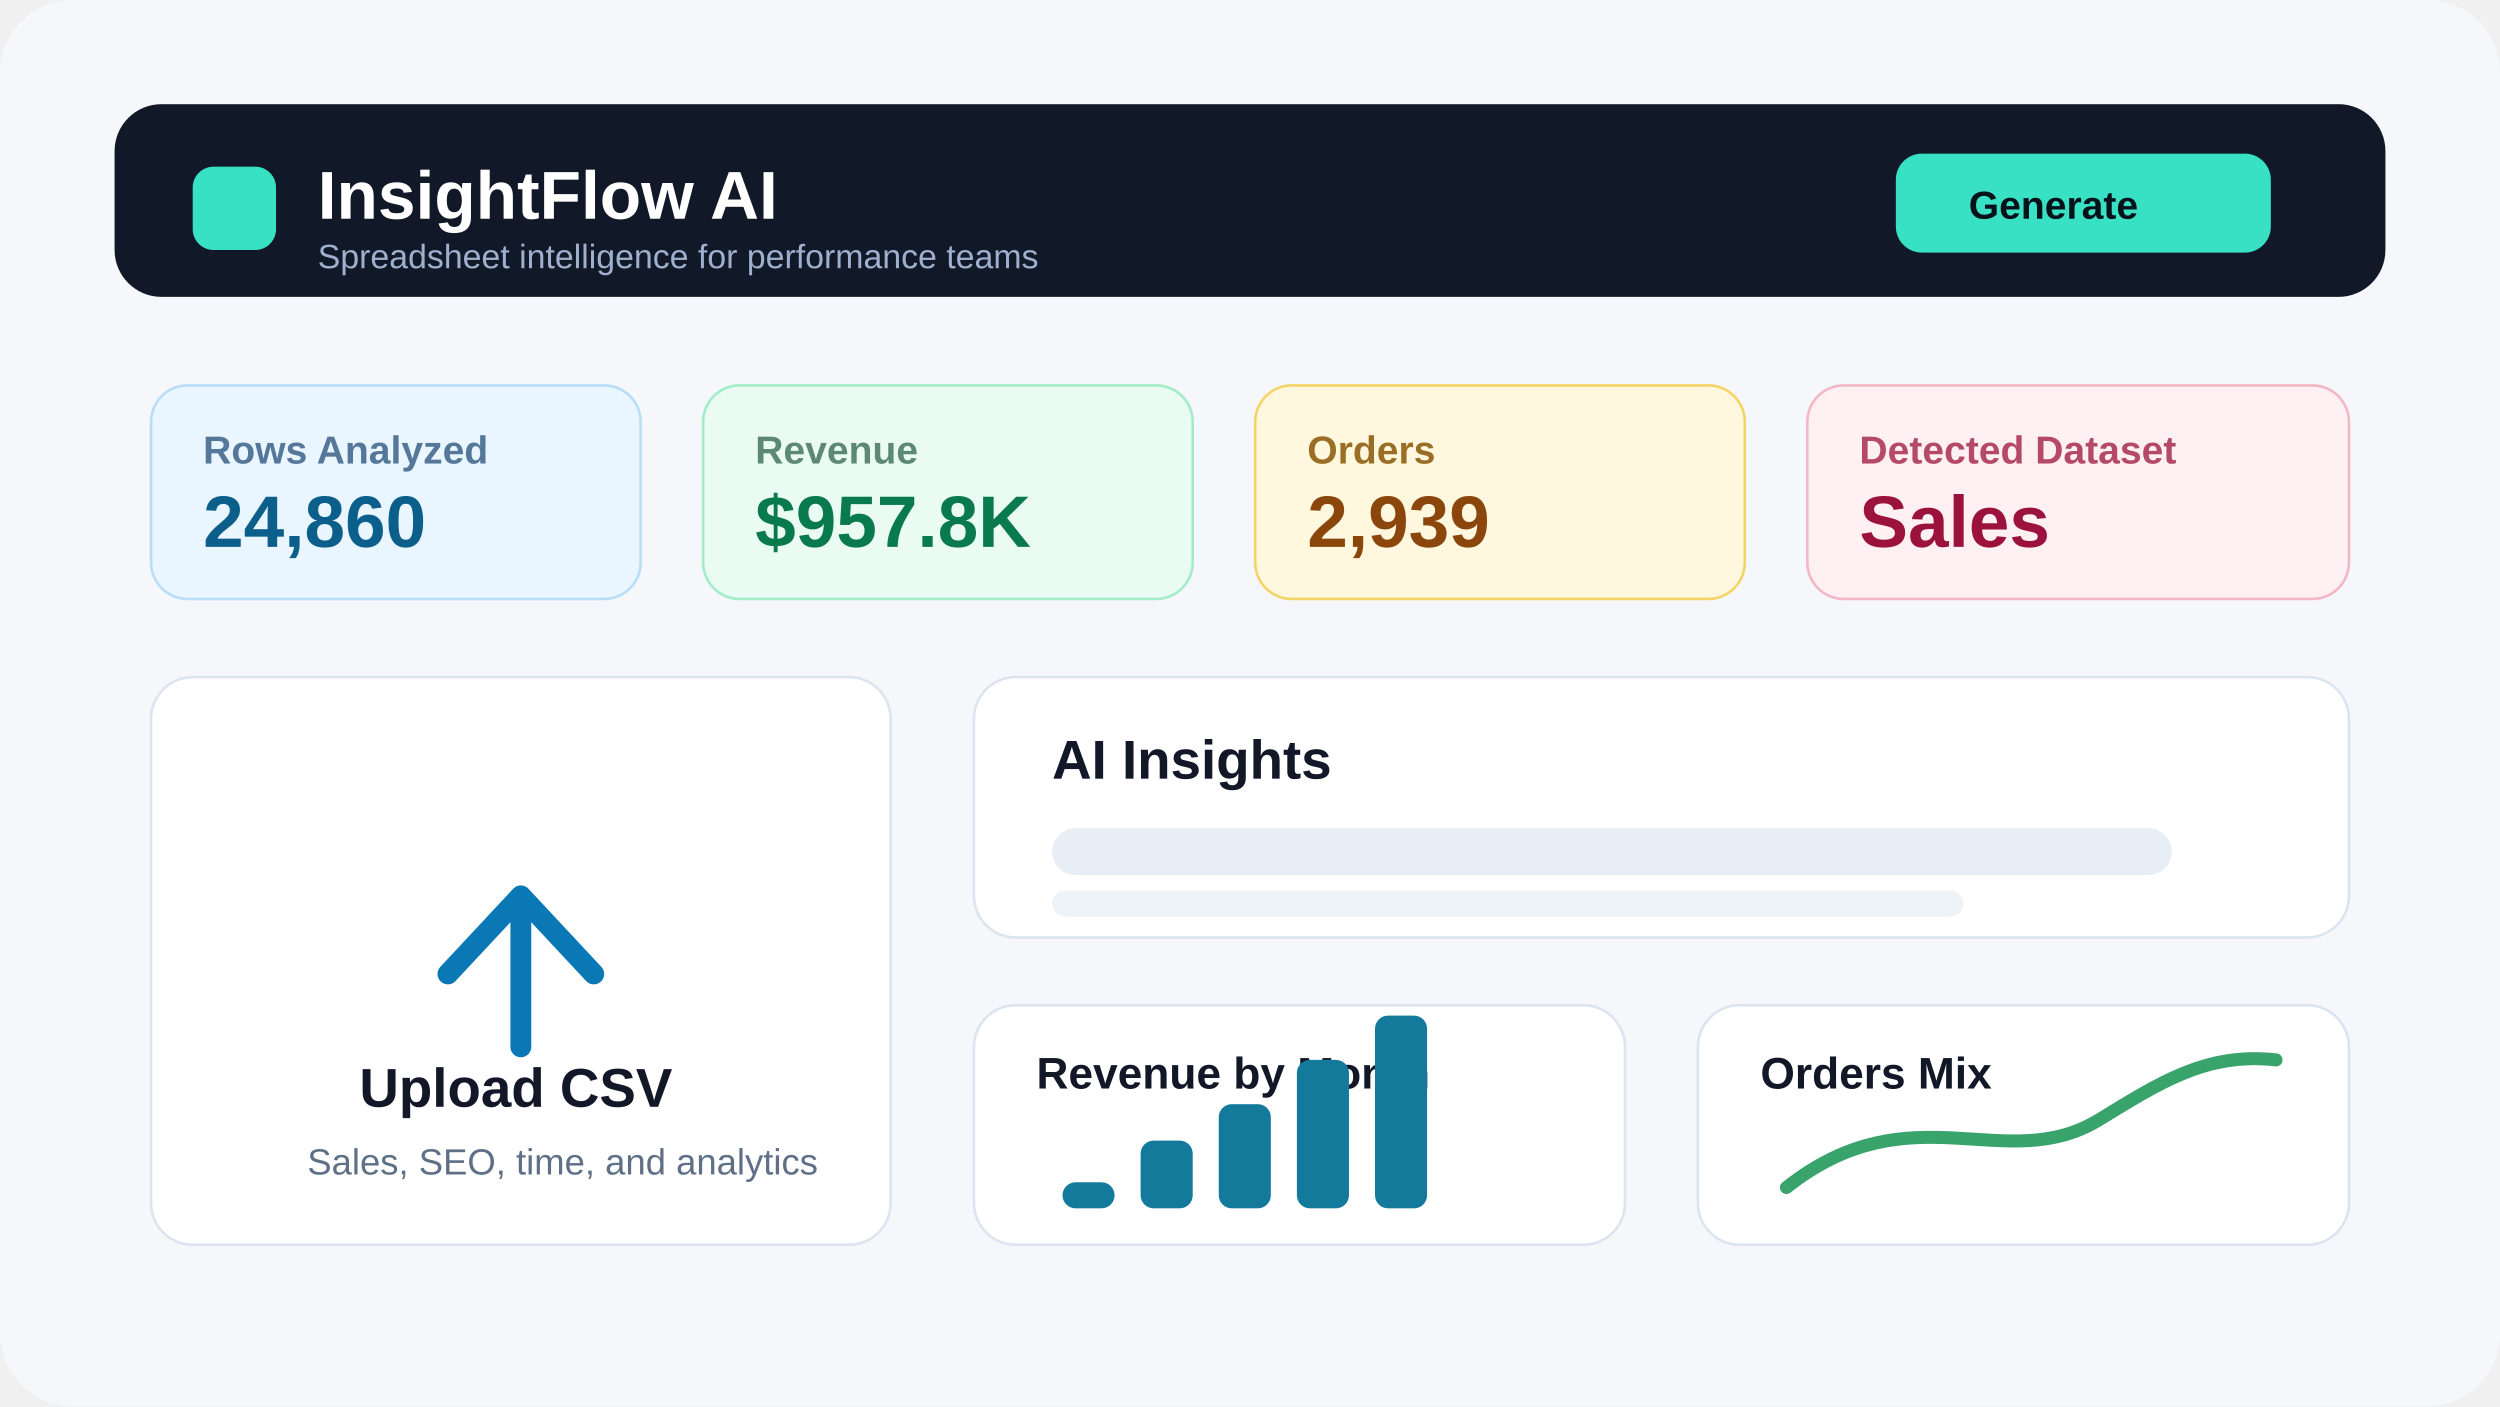
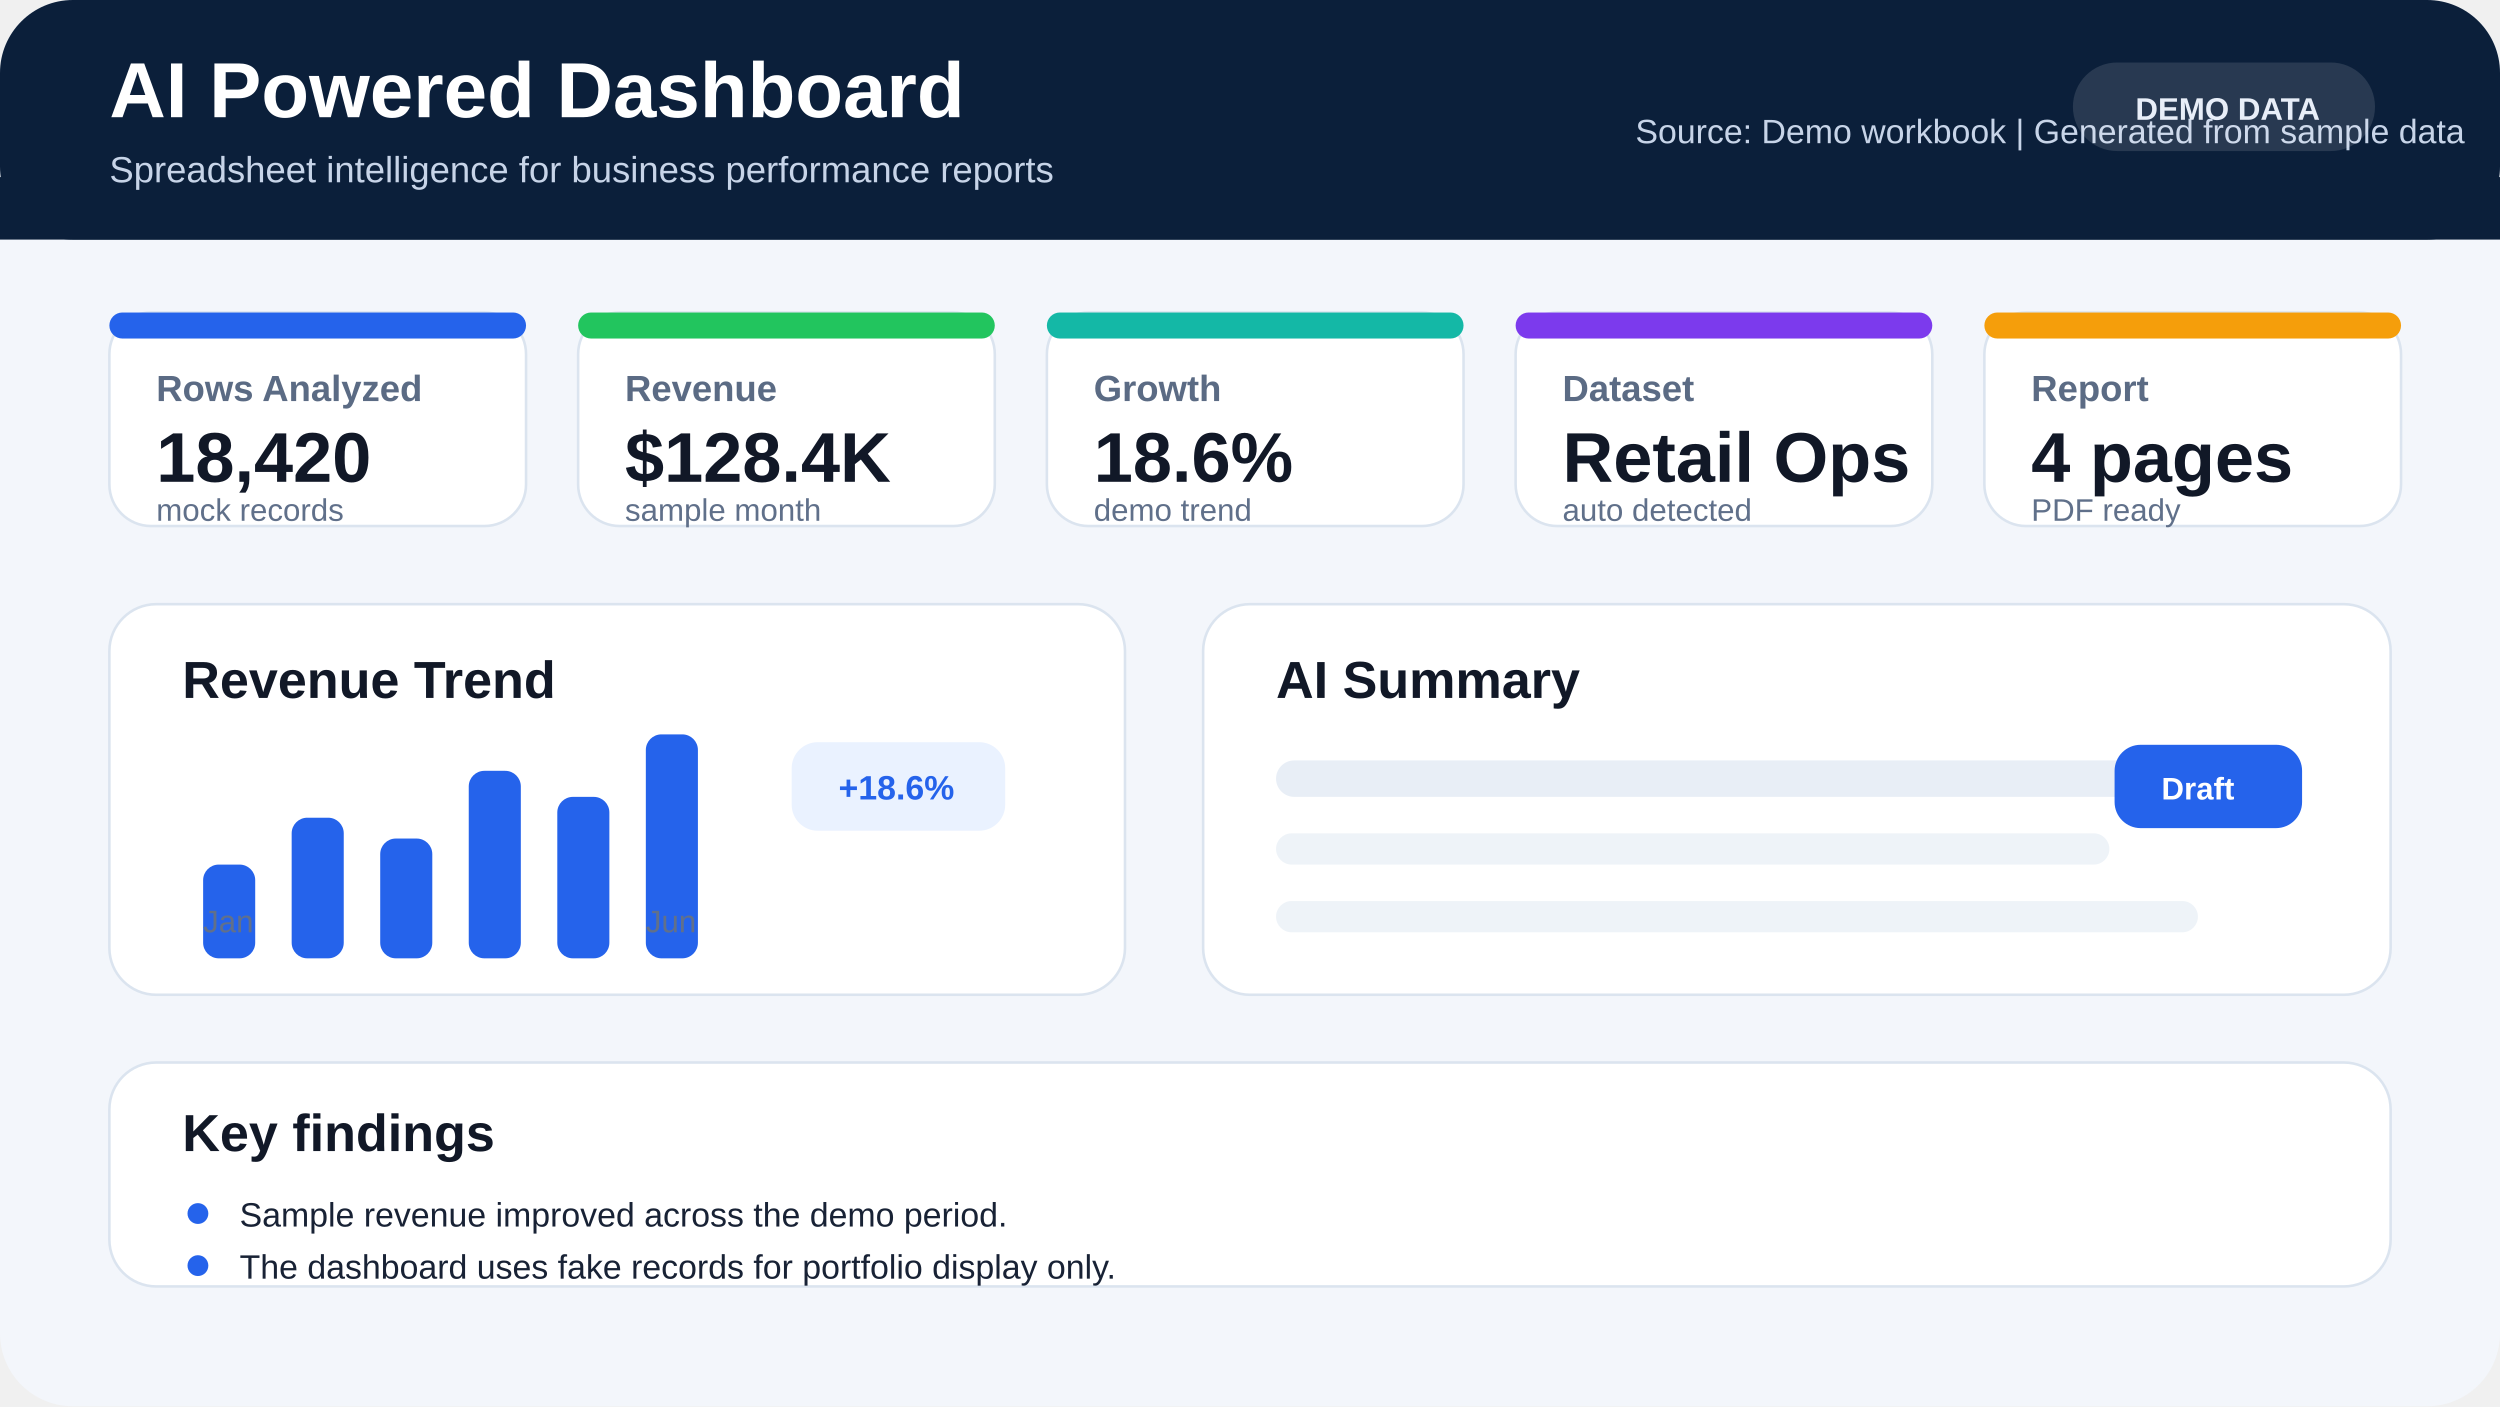
<svg xmlns="http://www.w3.org/2000/svg" viewBox="0 0 960 540" role="img" aria-labelledby="title desc">
-   <rect width="960" height="540" rx="28" fill="#f5f7fb" />
-   <rect x="44" y="40" width="872" height="74" rx="18" fill="#111827" />
-   <rect x="74" y="64" width="32" height="32" rx="8" fill="#38e1c4" />
-   <text x="122" y="84" fill="#ffffff" font-family="Arial, sans-serif" font-size="26" font-weight="700">InsightFlow AI</text>
-   <text x="122" y="103" fill="#9fb0ce" font-family="Arial, sans-serif" font-size="13">Spreadsheet intelligence for performance teams</text>
-   <rect x="728" y="59" width="144" height="38" rx="10" fill="#38e1c4" />
-   <text x="756" y="84" fill="#06121a" font-family="Arial, sans-serif" font-size="15" font-weight="700">Generate</text>
+   <rect width="960" height="540" rx="28" fill="#f3f6fb" />
+   <rect x="0" y="0" width="960" height="92" rx="28" fill="#0b1f3a" />
+   <rect x="0" y="68" width="960" height="24" fill="#0b1f3a" />
+   <text x="42" y="45" fill="#ffffff" font-family="Arial, sans-serif" font-size="30" font-weight="800">AI Powered Dashboard</text>
+   <text x="42" y="70" fill="#c7d4e8" font-family="Arial, sans-serif" font-size="14">Spreadsheet intelligence for business performance reports</text>
+   <text x="628" y="55" fill="#c7d4e8" font-family="Arial, sans-serif" font-size="13">Source: Demo workbook | Generated from sample data</text>
+   <rect x="796" y="24" width="116" height="34" rx="17" fill="#ffffff" opacity="0.12" />
+   <text x="820" y="46" fill="#e8eef8" font-family="Arial, sans-serif" font-size="12" font-weight="700">DEMO DATA</text>
  <g>
-     <rect x="58" y="148" width="188" height="82" rx="14" fill="#eaf6ff" stroke="#b7ddf7" />
-     <text x="78" y="178" fill="#557799" font-family="Arial, sans-serif" font-size="15" font-weight="700">Rows Analyzed</text>
-     <text x="78" y="210" fill="#0b5f8a" font-family="Arial, sans-serif" font-size="28" font-weight="800">24,860</text>
-     <rect x="270" y="148" width="188" height="82" rx="14" fill="#e9fbf2" stroke="#a2ecc7" />
-     <text x="290" y="178" fill="#5d8974" font-family="Arial, sans-serif" font-size="15" font-weight="700">Revenue</text>
-     <text x="290" y="210" fill="#087a4d" font-family="Arial, sans-serif" font-size="28" font-weight="800">$957.8K</text>
-     <rect x="482" y="148" width="188" height="82" rx="14" fill="#fff8df" stroke="#f4d466" />
-     <text x="502" y="178" fill="#9a6f25" font-family="Arial, sans-serif" font-size="15" font-weight="700">Orders</text>
-     <text x="502" y="210" fill="#8b470b" font-family="Arial, sans-serif" font-size="28" font-weight="800">2,939</text>
-     <rect x="694" y="148" width="208" height="82" rx="14" fill="#fff0f3" stroke="#f2b7c5" />
-     <text x="714" y="178" fill="#b44a68" font-family="Arial, sans-serif" font-size="15" font-weight="700">Detected Dataset</text>
-     <text x="714" y="210" fill="#9b123c" font-family="Arial, sans-serif" font-size="28" font-weight="800">Sales</text>
+     <rect x="42" y="120" width="160" height="82" rx="16" fill="#ffffff" stroke="#dbe4ef" />
+     <rect x="42" y="120" width="160" height="10" rx="5" fill="#2563eb" />
+     <text x="60" y="154" fill="#5b6b84" font-family="Arial, sans-serif" font-size="14" font-weight="700">Rows Analyzed</text>
+     <text x="60" y="185" fill="#111827" font-family="Arial, sans-serif" font-size="27" font-weight="800">18,420</text>
+     <text x="60" y="200" fill="#60708a" font-family="Arial, sans-serif" font-size="12">mock records</text>
  </g>
-   <rect x="58" y="260" width="284" height="218" rx="16" fill="#ffffff" stroke="#dbe4ef" />
-   <path d="M200 344v58M172 374l28-30 28 30" stroke="#0b78b6" stroke-width="8" stroke-linecap="round" stroke-linejoin="round" fill="none" />
-   <text x="138" y="425" fill="#121827" font-family="Arial, sans-serif" font-size="21" font-weight="800">Upload CSV</text>
-   <text x="118" y="451" fill="#5f6f86" font-family="Arial, sans-serif" font-size="14">Sales, SEO, time, and analytics</text>
-   <rect x="374" y="260" width="528" height="100" rx="16" fill="#ffffff" stroke="#dbe4ef" />
-   <text x="404" y="299" fill="#121827" font-family="Arial, sans-serif" font-size="21" font-weight="800">AI Insights</text>
-   <rect x="404" y="318" width="430" height="18" rx="9" fill="#e8eef6" />
-   <rect x="404" y="342" width="350" height="10" rx="5" fill="#eef3f8" />
-   <rect x="374" y="386" width="250" height="92" rx="16" fill="#ffffff" stroke="#dbe4ef" />
-   <text x="398" y="418" fill="#121827" font-family="Arial, sans-serif" font-size="17" font-weight="700">Revenue by Month</text>
-   <rect x="408" y="454" width="20" height="10" rx="5" fill="#137a9c" />
-   <rect x="438" y="438" width="20" height="26" rx="5" fill="#137a9c" />
-   <rect x="468" y="424" width="20" height="40" rx="5" fill="#137a9c" />
-   <rect x="498" y="407" width="20" height="57" rx="5" fill="#137a9c" />
-   <rect x="528" y="390" width="20" height="74" rx="5" fill="#137a9c" />
-   <rect x="652" y="386" width="250" height="92" rx="16" fill="#ffffff" stroke="#dbe4ef" />
-   <text x="676" y="418" fill="#121827" font-family="Arial, sans-serif" font-size="17" font-weight="700">Orders Mix</text>
-   <path d="M686 456c48-38 84-4 120-26 23-14 41-26 68-23" stroke="#38a36b" stroke-width="5" fill="none" stroke-linecap="round" />
+   <g>
+     <rect x="222" y="120" width="160" height="82" rx="16" fill="#ffffff" stroke="#dbe4ef" />
+     <rect x="222" y="120" width="160" height="10" rx="5" fill="#22c55e" />
+     <text x="240" y="154" fill="#5b6b84" font-family="Arial, sans-serif" font-size="14" font-weight="700">Revenue</text>
+     <text x="240" y="185" fill="#111827" font-family="Arial, sans-serif" font-size="27" font-weight="800">$128.4K</text>
+     <text x="240" y="200" fill="#60708a" font-family="Arial, sans-serif" font-size="12">sample month</text>
+   </g>
+   <g>
+     <rect x="402" y="120" width="160" height="82" rx="16" fill="#ffffff" stroke="#dbe4ef" />
+     <rect x="402" y="120" width="160" height="10" rx="5" fill="#14b8a6" />
+     <text x="420" y="154" fill="#5b6b84" font-family="Arial, sans-serif" font-size="14" font-weight="700">Growth</text>
+     <text x="420" y="185" fill="#111827" font-family="Arial, sans-serif" font-size="27" font-weight="800">18.6%</text>
+     <text x="420" y="200" fill="#60708a" font-family="Arial, sans-serif" font-size="12">demo trend</text>
+   </g>
+   <g>
+     <rect x="582" y="120" width="160" height="82" rx="16" fill="#ffffff" stroke="#dbe4ef" />
+     <rect x="582" y="120" width="160" height="10" rx="5" fill="#7c3aed" />
+     <text x="600" y="154" fill="#5b6b84" font-family="Arial, sans-serif" font-size="14" font-weight="700">Dataset</text>
+     <text x="600" y="185" fill="#111827" font-family="Arial, sans-serif" font-size="27" font-weight="800">Retail Ops</text>
+     <text x="600" y="200" fill="#60708a" font-family="Arial, sans-serif" font-size="12">auto detected</text>
+   </g>
+   <g>
+     <rect x="762" y="120" width="160" height="82" rx="16" fill="#ffffff" stroke="#dbe4ef" />
+     <rect x="762" y="120" width="160" height="10" rx="5" fill="#f59e0b" />
+     <text x="780" y="154" fill="#5b6b84" font-family="Arial, sans-serif" font-size="14" font-weight="700">Report</text>
+     <text x="780" y="185" fill="#111827" font-family="Arial, sans-serif" font-size="27" font-weight="800">4 pages</text>
+     <text x="780" y="200" fill="#60708a" font-family="Arial, sans-serif" font-size="12">PDF ready</text>
+   </g>
+   <rect x="42" y="232" width="390" height="150" rx="18" fill="#ffffff" stroke="#dbe4ef" />
+   <text x="70" y="268" fill="#111827" font-family="Arial, sans-serif" font-size="20" font-weight="800">Revenue Trend</text>
+   <rect x="78" y="332" width="20" height="36" rx="6" fill="#2563eb" />
+   <rect x="112" y="314" width="20" height="54" rx="6" fill="#2563eb" />
+   <rect x="146" y="322" width="20" height="46" rx="6" fill="#2563eb" />
+   <rect x="180" y="296" width="20" height="72" rx="6" fill="#2563eb" />
+   <rect x="214" y="306" width="20" height="62" rx="6" fill="#2563eb" />
+   <rect x="248" y="282" width="20" height="86" rx="6" fill="#2563eb" />
+   <text x="78" y="358" fill="#61708a" font-family="Arial" font-size="12">Jan</text>
+   <text x="248" y="358" fill="#61708a" font-family="Arial" font-size="12">Jun</text>
+   <rect x="304" y="285" width="82" height="34" rx="10" fill="#eaf2ff" />
+   <text x="322" y="307" fill="#2563eb" font-family="Arial" font-size="13" font-weight="700">+18.6%</text>
+   <rect x="462" y="232" width="456" height="150" rx="18" fill="#ffffff" stroke="#dbe4ef" />
+   <text x="490" y="268" fill="#111827" font-family="Arial, sans-serif" font-size="20" font-weight="800">AI Summary</text>
+   <rect x="490" y="292" width="376" height="14" rx="7" fill="#e8eef6" />
+   <rect x="490" y="320" width="320" height="12" rx="6" fill="#eef3f8" />
+   <rect x="490" y="346" width="354" height="12" rx="6" fill="#eef3f8" />
+   <rect x="812" y="286" width="72" height="32" rx="10" fill="#2563eb" />
+   <text x="830" y="307" fill="#fff" font-family="Arial" font-size="12" font-weight="700">Draft</text>
+   <rect x="42" y="408" width="876" height="86" rx="18" fill="#ffffff" stroke="#dbe4ef" />
+   <text x="70" y="442" fill="#111827" font-family="Arial, sans-serif" font-size="20" font-weight="800">Key findings</text>
+   <circle cx="76" cy="466" r="4" fill="#2563eb" />
+   <text x="92" y="471" fill="#182235" font-family="Arial, sans-serif" font-size="13">Sample revenue improved across the demo period.</text>
+   <circle cx="76" cy="486" r="4" fill="#2563eb" />
+   <text x="92" y="491" fill="#182235" font-family="Arial, sans-serif" font-size="13">The dashboard uses fake records for portfolio display only.</text>
</svg>
